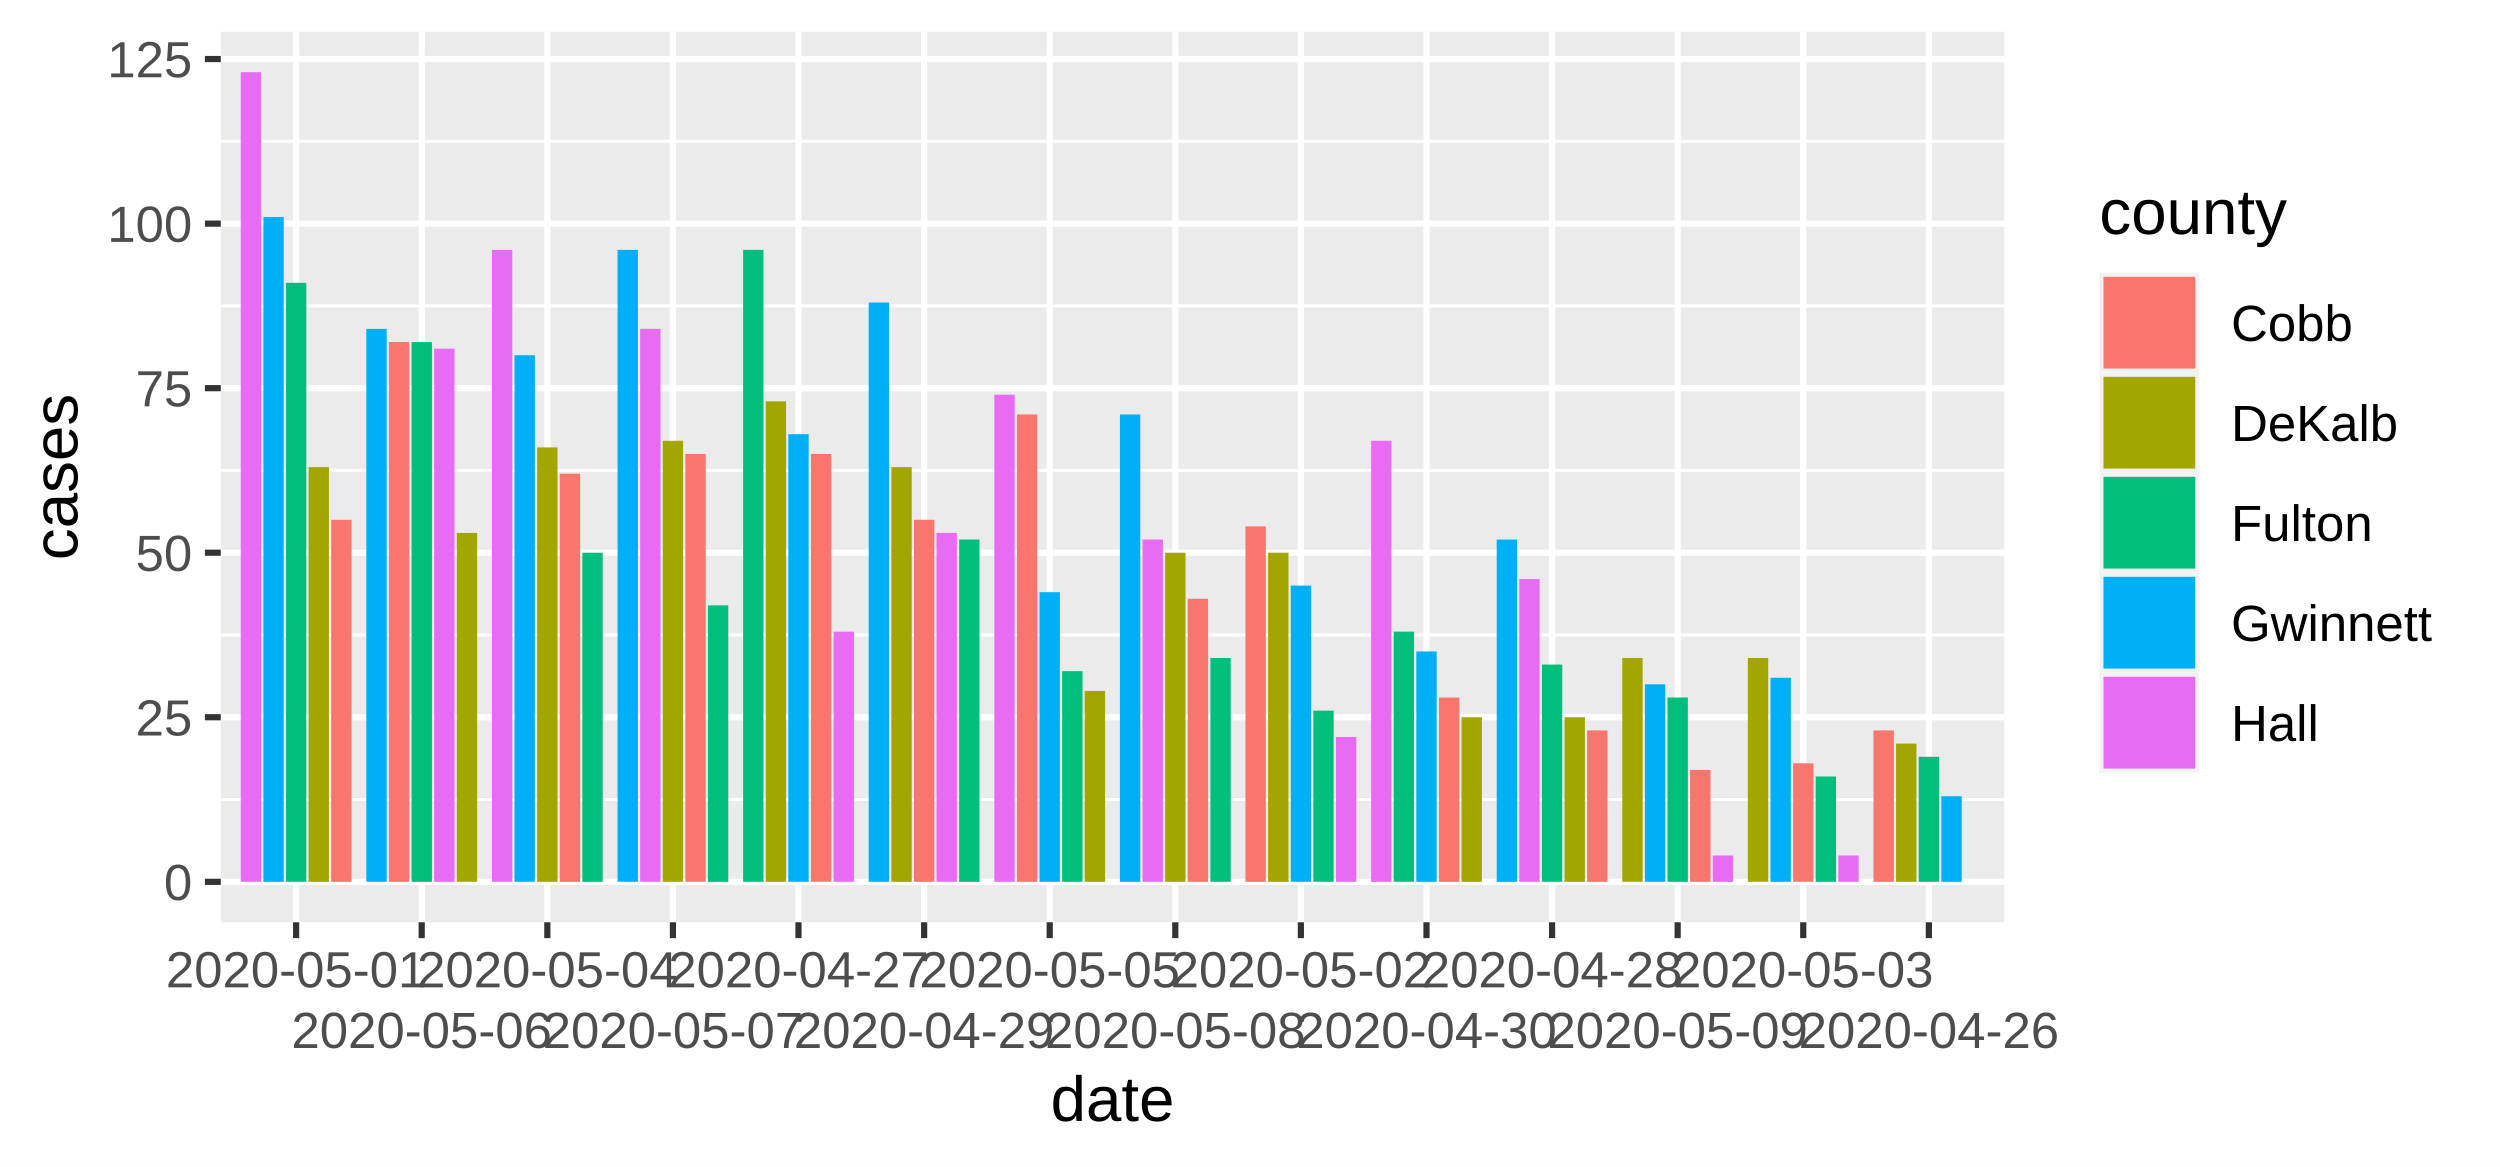
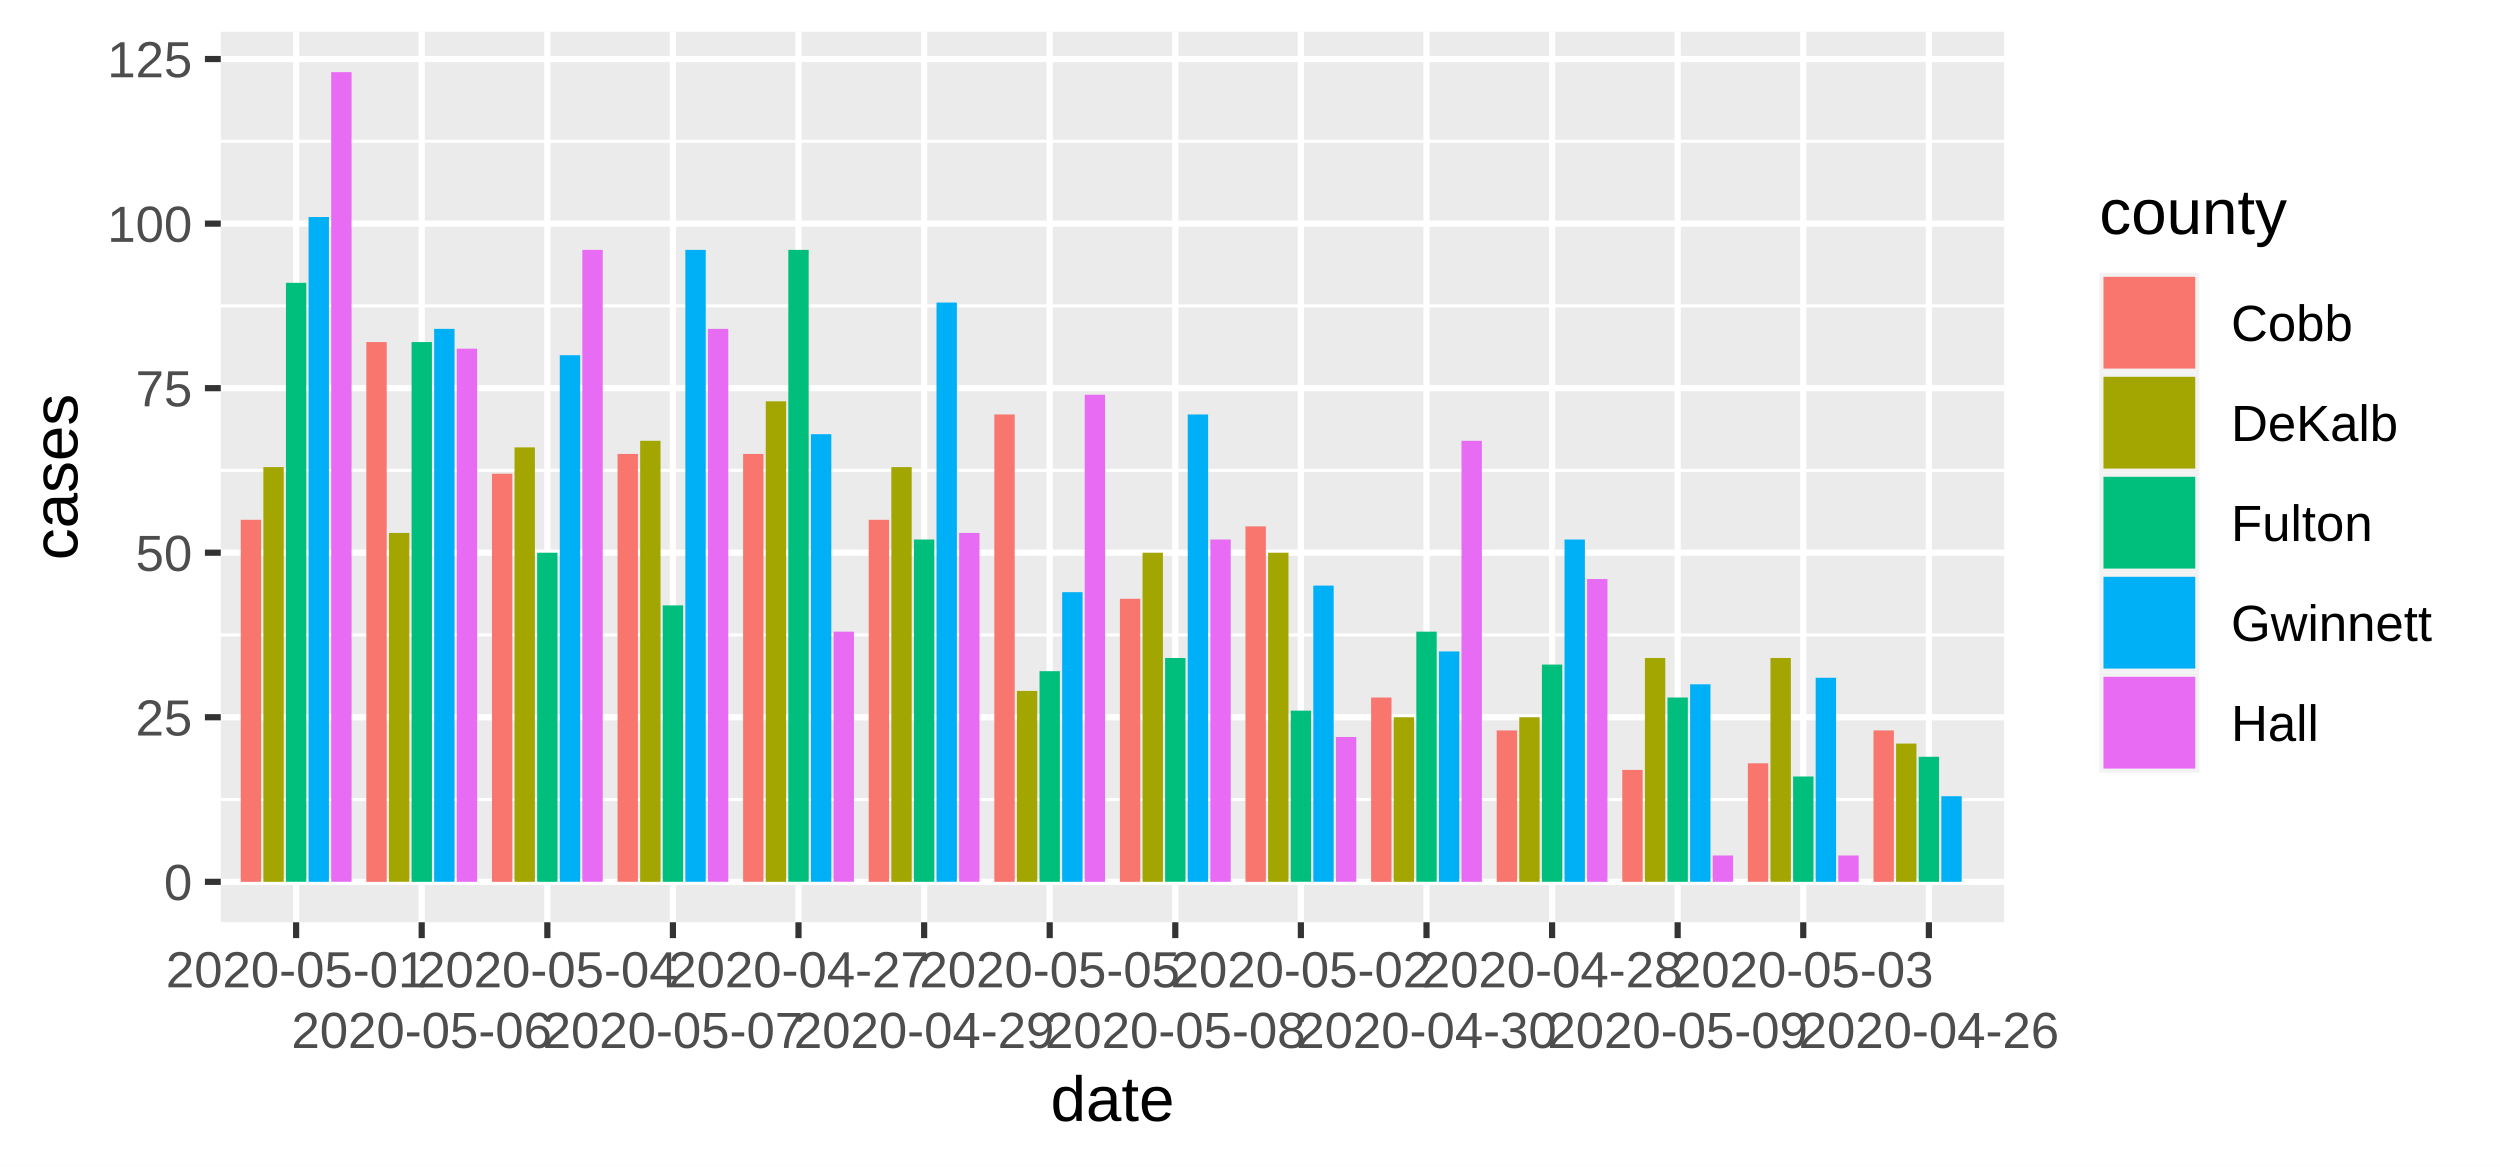
<svg xmlns="http://www.w3.org/2000/svg" class="svglite" width="432.00pt" height="201.60pt" viewBox="0 0 432.00 201.60">
  <defs>
    <style type="text/css">
    .svglite line, .svglite polyline, .svglite polygon, .svglite path, .svglite rect, .svglite circle {
      fill: none;
      stroke: #000000;
      stroke-linecap: round;
      stroke-linejoin: round;
      stroke-miterlimit: 10.00;
    }
    .svglite text {
      white-space: pre;
    }
  </style>
  </defs>
  <rect width="100%" height="100%" style="stroke: none; fill: #FFFFFF;" />
  <defs>
    <clipPath id="cpMC4wMHw0MzIuMDB8MC4wMHwyMDEuNjA=">
      <rect x="0.00" y="0.00" width="432.00" height="201.60" />
    </clipPath>
  </defs>
  <g clip-path="url(#cpMC4wMHw0MzIuMDB8MC4wMHwyMDEuNjA=)">
    <rect x="0.00" y="0.00" width="432.00" height="201.60" style="stroke-width: 1.07; stroke: #FFFFFF; fill: #FFFFFF;" />
  </g>
  <defs>
    <clipPath id="cpMzguMTV8MzQ2LjMzfDUuNDh8MTU5LjM3">
      <rect x="38.15" y="5.48" width="308.18" height="153.89" />
    </clipPath>
  </defs>
  <g clip-path="url(#cpMzguMTV8MzQ2LjMzfDUuNDh8MTU5LjM3)">
    <rect x="38.15" y="5.48" width="308.18" height="153.89" style="stroke-width: 1.07; stroke: none; fill: #EBEBEB;" />
    <polyline points="38.15,138.16 346.33,138.16 " style="stroke-width: 0.53; stroke: #FFFFFF; stroke-linecap: butt;" />
    <polyline points="38.15,109.72 346.33,109.72 " style="stroke-width: 0.53; stroke: #FFFFFF; stroke-linecap: butt;" />
    <polyline points="38.15,81.29 346.33,81.29 " style="stroke-width: 0.53; stroke: #FFFFFF; stroke-linecap: butt;" />
    <polyline points="38.15,52.85 346.33,52.85 " style="stroke-width: 0.53; stroke: #FFFFFF; stroke-linecap: butt;" />
    <polyline points="38.15,24.42 346.33,24.42 " style="stroke-width: 0.53; stroke: #FFFFFF; stroke-linecap: butt;" />
    <polyline points="38.15,152.38 346.33,152.38 " style="stroke-width: 1.07; stroke: #FFFFFF; stroke-linecap: butt;" />
    <polyline points="38.15,123.94 346.33,123.94 " style="stroke-width: 1.07; stroke: #FFFFFF; stroke-linecap: butt;" />
    <polyline points="38.15,95.51 346.33,95.51 " style="stroke-width: 1.07; stroke: #FFFFFF; stroke-linecap: butt;" />
    <polyline points="38.15,67.07 346.33,67.07 " style="stroke-width: 1.07; stroke: #FFFFFF; stroke-linecap: butt;" />
    <polyline points="38.15,38.64 346.33,38.64 " style="stroke-width: 1.07; stroke: #FFFFFF; stroke-linecap: butt;" />
    <polyline points="38.15,10.20 346.33,10.20 " style="stroke-width: 1.07; stroke: #FFFFFF; stroke-linecap: butt;" />
    <polyline points="51.17,159.37 51.17,5.48 " style="stroke-width: 1.07; stroke: #FFFFFF; stroke-linecap: butt;" />
    <polyline points="72.87,159.37 72.87,5.48 " style="stroke-width: 1.07; stroke: #FFFFFF; stroke-linecap: butt;" />
    <polyline points="94.58,159.37 94.58,5.48 " style="stroke-width: 1.07; stroke: #FFFFFF; stroke-linecap: butt;" />
    <polyline points="116.28,159.37 116.28,5.48 " style="stroke-width: 1.07; stroke: #FFFFFF; stroke-linecap: butt;" />
    <polyline points="137.98,159.37 137.98,5.48 " style="stroke-width: 1.07; stroke: #FFFFFF; stroke-linecap: butt;" />
    <polyline points="159.69,159.37 159.69,5.48 " style="stroke-width: 1.07; stroke: #FFFFFF; stroke-linecap: butt;" />
    <polyline points="181.39,159.37 181.39,5.48 " style="stroke-width: 1.07; stroke: #FFFFFF; stroke-linecap: butt;" />
    <polyline points="203.09,159.37 203.09,5.48 " style="stroke-width: 1.07; stroke: #FFFFFF; stroke-linecap: butt;" />
    <polyline points="224.79,159.37 224.79,5.48 " style="stroke-width: 1.07; stroke: #FFFFFF; stroke-linecap: butt;" />
    <polyline points="246.50,159.37 246.50,5.48 " style="stroke-width: 1.07; stroke: #FFFFFF; stroke-linecap: butt;" />
    <polyline points="268.20,159.37 268.20,5.48 " style="stroke-width: 1.07; stroke: #FFFFFF; stroke-linecap: butt;" />
    <polyline points="289.90,159.37 289.90,5.48 " style="stroke-width: 1.07; stroke: #FFFFFF; stroke-linecap: butt;" />
    <polyline points="311.60,159.37 311.60,5.48 " style="stroke-width: 1.07; stroke: #FFFFFF; stroke-linecap: butt;" />
    <polyline points="333.31,159.37 333.31,5.48 " style="stroke-width: 1.07; stroke: #FFFFFF; stroke-linecap: butt;" />
-     <rect x="41.60" y="12.47" width="3.52" height="139.90" style="stroke-width: 1.07; stroke: none; stroke-linecap: square; stroke-linejoin: miter; fill: #E76BF3;" />
-     <rect x="45.51" y="37.50" width="3.52" height="114.88" style="stroke-width: 1.07; stroke: none; stroke-linecap: square; stroke-linejoin: miter; fill: #00B0F6;" />
+     <rect x="41.60" y="89.82" width="3.52" height="62.56" style="stroke-width: 1.07; stroke: none; stroke-linecap: square; stroke-linejoin: miter; fill: #F8766D;" />
+     <rect x="45.51" y="80.72" width="3.52" height="71.66" style="stroke-width: 1.07; stroke: none; stroke-linecap: square; stroke-linejoin: miter; fill: #A3A500;" />
    <rect x="49.41" y="48.87" width="3.52" height="103.50" style="stroke-width: 1.07; stroke: none; stroke-linecap: square; stroke-linejoin: miter; fill: #00BF7D;" />
-     <rect x="53.32" y="80.72" width="3.52" height="71.66" style="stroke-width: 1.07; stroke: none; stroke-linecap: square; stroke-linejoin: miter; fill: #A3A500;" />
-     <rect x="57.23" y="89.82" width="3.52" height="62.56" style="stroke-width: 1.07; stroke: none; stroke-linecap: square; stroke-linejoin: miter; fill: #F8766D;" />
-     <rect x="63.30" y="56.83" width="3.52" height="95.54" style="stroke-width: 1.07; stroke: none; stroke-linecap: square; stroke-linejoin: miter; fill: #00B0F6;" />
-     <rect x="67.21" y="59.11" width="3.52" height="93.27" style="stroke-width: 1.07; stroke: none; stroke-linecap: square; stroke-linejoin: miter; fill: #F8766D;" />
+     <rect x="53.32" y="37.50" width="3.52" height="114.88" style="stroke-width: 1.07; stroke: none; stroke-linecap: square; stroke-linejoin: miter; fill: #00B0F6;" />
+     <rect x="57.23" y="12.47" width="3.52" height="139.90" style="stroke-width: 1.07; stroke: none; stroke-linecap: square; stroke-linejoin: miter; fill: #E76BF3;" />
+     <rect x="63.30" y="59.11" width="3.52" height="93.27" style="stroke-width: 1.07; stroke: none; stroke-linecap: square; stroke-linejoin: miter; fill: #F8766D;" />
+     <rect x="67.21" y="92.09" width="3.52" height="60.28" style="stroke-width: 1.07; stroke: none; stroke-linecap: square; stroke-linejoin: miter; fill: #A3A500;" />
    <rect x="71.12" y="59.11" width="3.52" height="93.27" style="stroke-width: 1.07; stroke: none; stroke-linecap: square; stroke-linejoin: miter; fill: #00BF7D;" />
-     <rect x="75.02" y="60.25" width="3.52" height="92.13" style="stroke-width: 1.07; stroke: none; stroke-linecap: square; stroke-linejoin: miter; fill: #E76BF3;" />
-     <rect x="78.93" y="92.09" width="3.52" height="60.28" style="stroke-width: 1.07; stroke: none; stroke-linecap: square; stroke-linejoin: miter; fill: #A3A500;" />
-     <rect x="85.01" y="43.18" width="3.52" height="109.19" style="stroke-width: 1.07; stroke: none; stroke-linecap: square; stroke-linejoin: miter; fill: #E76BF3;" />
-     <rect x="88.91" y="61.38" width="3.52" height="90.99" style="stroke-width: 1.07; stroke: none; stroke-linecap: square; stroke-linejoin: miter; fill: #00B0F6;" />
-     <rect x="92.82" y="77.31" width="3.52" height="75.07" style="stroke-width: 1.07; stroke: none; stroke-linecap: square; stroke-linejoin: miter; fill: #A3A500;" />
-     <rect x="96.73" y="81.86" width="3.52" height="70.52" style="stroke-width: 1.07; stroke: none; stroke-linecap: square; stroke-linejoin: miter; fill: #F8766D;" />
-     <rect x="100.63" y="95.51" width="3.52" height="56.87" style="stroke-width: 1.07; stroke: none; stroke-linecap: square; stroke-linejoin: miter; fill: #00BF7D;" />
-     <rect x="106.71" y="43.18" width="3.52" height="109.19" style="stroke-width: 1.07; stroke: none; stroke-linecap: square; stroke-linejoin: miter; fill: #00B0F6;" />
-     <rect x="110.62" y="56.83" width="3.52" height="95.54" style="stroke-width: 1.07; stroke: none; stroke-linecap: square; stroke-linejoin: miter; fill: #E76BF3;" />
-     <rect x="114.52" y="76.17" width="3.52" height="76.21" style="stroke-width: 1.07; stroke: none; stroke-linecap: square; stroke-linejoin: miter; fill: #A3A500;" />
-     <rect x="118.43" y="78.44" width="3.52" height="73.93" style="stroke-width: 1.07; stroke: none; stroke-linecap: square; stroke-linejoin: miter; fill: #F8766D;" />
-     <rect x="122.33" y="104.61" width="3.52" height="47.77" style="stroke-width: 1.07; stroke: none; stroke-linecap: square; stroke-linejoin: miter; fill: #00BF7D;" />
-     <rect x="128.41" y="43.18" width="3.52" height="109.19" style="stroke-width: 1.07; stroke: none; stroke-linecap: square; stroke-linejoin: miter; fill: #00BF7D;" />
+     <rect x="75.02" y="56.83" width="3.52" height="95.54" style="stroke-width: 1.07; stroke: none; stroke-linecap: square; stroke-linejoin: miter; fill: #00B0F6;" />
+     <rect x="78.93" y="60.25" width="3.52" height="92.13" style="stroke-width: 1.07; stroke: none; stroke-linecap: square; stroke-linejoin: miter; fill: #E76BF3;" />
+     <rect x="85.01" y="81.86" width="3.52" height="70.52" style="stroke-width: 1.07; stroke: none; stroke-linecap: square; stroke-linejoin: miter; fill: #F8766D;" />
+     <rect x="88.91" y="77.31" width="3.52" height="75.07" style="stroke-width: 1.07; stroke: none; stroke-linecap: square; stroke-linejoin: miter; fill: #A3A500;" />
+     <rect x="92.82" y="95.51" width="3.52" height="56.87" style="stroke-width: 1.07; stroke: none; stroke-linecap: square; stroke-linejoin: miter; fill: #00BF7D;" />
+     <rect x="96.73" y="61.38" width="3.52" height="90.99" style="stroke-width: 1.07; stroke: none; stroke-linecap: square; stroke-linejoin: miter; fill: #00B0F6;" />
+     <rect x="100.63" y="43.18" width="3.52" height="109.19" style="stroke-width: 1.07; stroke: none; stroke-linecap: square; stroke-linejoin: miter; fill: #E76BF3;" />
+     <rect x="106.71" y="78.44" width="3.52" height="73.93" style="stroke-width: 1.07; stroke: none; stroke-linecap: square; stroke-linejoin: miter; fill: #F8766D;" />
+     <rect x="110.62" y="76.17" width="3.52" height="76.21" style="stroke-width: 1.07; stroke: none; stroke-linecap: square; stroke-linejoin: miter; fill: #A3A500;" />
+     <rect x="114.52" y="104.61" width="3.52" height="47.77" style="stroke-width: 1.07; stroke: none; stroke-linecap: square; stroke-linejoin: miter; fill: #00BF7D;" />
+     <rect x="118.43" y="43.18" width="3.52" height="109.19" style="stroke-width: 1.07; stroke: none; stroke-linecap: square; stroke-linejoin: miter; fill: #00B0F6;" />
+     <rect x="122.33" y="56.83" width="3.52" height="95.54" style="stroke-width: 1.07; stroke: none; stroke-linecap: square; stroke-linejoin: miter; fill: #E76BF3;" />
+     <rect x="128.41" y="78.44" width="3.52" height="73.93" style="stroke-width: 1.07; stroke: none; stroke-linecap: square; stroke-linejoin: miter; fill: #F8766D;" />
    <rect x="132.32" y="69.35" width="3.52" height="83.03" style="stroke-width: 1.07; stroke: none; stroke-linecap: square; stroke-linejoin: miter; fill: #A3A500;" />
-     <rect x="136.22" y="75.03" width="3.52" height="77.34" style="stroke-width: 1.07; stroke: none; stroke-linecap: square; stroke-linejoin: miter; fill: #00B0F6;" />
-     <rect x="140.13" y="78.44" width="3.52" height="73.93" style="stroke-width: 1.07; stroke: none; stroke-linecap: square; stroke-linejoin: miter; fill: #F8766D;" />
+     <rect x="136.22" y="43.18" width="3.52" height="109.19" style="stroke-width: 1.07; stroke: none; stroke-linecap: square; stroke-linejoin: miter; fill: #00BF7D;" />
+     <rect x="140.13" y="75.03" width="3.52" height="77.34" style="stroke-width: 1.07; stroke: none; stroke-linecap: square; stroke-linejoin: miter; fill: #00B0F6;" />
    <rect x="144.04" y="109.15" width="3.52" height="43.22" style="stroke-width: 1.07; stroke: none; stroke-linecap: square; stroke-linejoin: miter; fill: #E76BF3;" />
-     <rect x="150.11" y="52.28" width="3.52" height="100.09" style="stroke-width: 1.07; stroke: none; stroke-linecap: square; stroke-linejoin: miter; fill: #00B0F6;" />
+     <rect x="150.11" y="89.82" width="3.52" height="62.56" style="stroke-width: 1.07; stroke: none; stroke-linecap: square; stroke-linejoin: miter; fill: #F8766D;" />
    <rect x="154.02" y="80.72" width="3.52" height="71.66" style="stroke-width: 1.07; stroke: none; stroke-linecap: square; stroke-linejoin: miter; fill: #A3A500;" />
-     <rect x="157.93" y="89.82" width="3.52" height="62.56" style="stroke-width: 1.07; stroke: none; stroke-linecap: square; stroke-linejoin: miter; fill: #F8766D;" />
-     <rect x="161.83" y="92.09" width="3.52" height="60.28" style="stroke-width: 1.07; stroke: none; stroke-linecap: square; stroke-linejoin: miter; fill: #E76BF3;" />
-     <rect x="165.74" y="93.23" width="3.52" height="59.15" style="stroke-width: 1.07; stroke: none; stroke-linecap: square; stroke-linejoin: miter; fill: #00BF7D;" />
-     <rect x="171.82" y="68.21" width="3.52" height="84.17" style="stroke-width: 1.07; stroke: none; stroke-linecap: square; stroke-linejoin: miter; fill: #E76BF3;" />
-     <rect x="175.72" y="71.62" width="3.52" height="80.76" style="stroke-width: 1.07; stroke: none; stroke-linecap: square; stroke-linejoin: miter; fill: #F8766D;" />
-     <rect x="179.63" y="102.33" width="3.52" height="50.05" style="stroke-width: 1.07; stroke: none; stroke-linecap: square; stroke-linejoin: miter; fill: #00B0F6;" />
-     <rect x="183.54" y="115.98" width="3.52" height="36.40" style="stroke-width: 1.07; stroke: none; stroke-linecap: square; stroke-linejoin: miter; fill: #00BF7D;" />
-     <rect x="187.44" y="119.39" width="3.52" height="32.99" style="stroke-width: 1.07; stroke: none; stroke-linecap: square; stroke-linejoin: miter; fill: #A3A500;" />
-     <rect x="193.52" y="71.62" width="3.52" height="80.76" style="stroke-width: 1.07; stroke: none; stroke-linecap: square; stroke-linejoin: miter; fill: #00B0F6;" />
-     <rect x="197.43" y="93.23" width="3.52" height="59.15" style="stroke-width: 1.07; stroke: none; stroke-linecap: square; stroke-linejoin: miter; fill: #E76BF3;" />
-     <rect x="201.33" y="95.51" width="3.52" height="56.87" style="stroke-width: 1.07; stroke: none; stroke-linecap: square; stroke-linejoin: miter; fill: #A3A500;" />
-     <rect x="205.24" y="103.47" width="3.52" height="48.91" style="stroke-width: 1.07; stroke: none; stroke-linecap: square; stroke-linejoin: miter; fill: #F8766D;" />
-     <rect x="209.15" y="113.70" width="3.52" height="38.67" style="stroke-width: 1.07; stroke: none; stroke-linecap: square; stroke-linejoin: miter; fill: #00BF7D;" />
+     <rect x="157.93" y="93.23" width="3.52" height="59.15" style="stroke-width: 1.07; stroke: none; stroke-linecap: square; stroke-linejoin: miter; fill: #00BF7D;" />
+     <rect x="161.83" y="52.28" width="3.52" height="100.09" style="stroke-width: 1.07; stroke: none; stroke-linecap: square; stroke-linejoin: miter; fill: #00B0F6;" />
+     <rect x="165.74" y="92.09" width="3.52" height="60.28" style="stroke-width: 1.07; stroke: none; stroke-linecap: square; stroke-linejoin: miter; fill: #E76BF3;" />
+     <rect x="171.82" y="71.62" width="3.52" height="80.76" style="stroke-width: 1.07; stroke: none; stroke-linecap: square; stroke-linejoin: miter; fill: #F8766D;" />
+     <rect x="175.72" y="119.39" width="3.52" height="32.99" style="stroke-width: 1.07; stroke: none; stroke-linecap: square; stroke-linejoin: miter; fill: #A3A500;" />
+     <rect x="179.63" y="115.98" width="3.52" height="36.40" style="stroke-width: 1.07; stroke: none; stroke-linecap: square; stroke-linejoin: miter; fill: #00BF7D;" />
+     <rect x="183.54" y="102.33" width="3.52" height="50.05" style="stroke-width: 1.07; stroke: none; stroke-linecap: square; stroke-linejoin: miter; fill: #00B0F6;" />
+     <rect x="187.44" y="68.21" width="3.52" height="84.17" style="stroke-width: 1.07; stroke: none; stroke-linecap: square; stroke-linejoin: miter; fill: #E76BF3;" />
+     <rect x="193.52" y="103.47" width="3.52" height="48.91" style="stroke-width: 1.07; stroke: none; stroke-linecap: square; stroke-linejoin: miter; fill: #F8766D;" />
+     <rect x="197.43" y="95.51" width="3.52" height="56.87" style="stroke-width: 1.07; stroke: none; stroke-linecap: square; stroke-linejoin: miter; fill: #A3A500;" />
+     <rect x="201.33" y="113.70" width="3.52" height="38.67" style="stroke-width: 1.07; stroke: none; stroke-linecap: square; stroke-linejoin: miter; fill: #00BF7D;" />
+     <rect x="205.24" y="71.62" width="3.52" height="80.76" style="stroke-width: 1.07; stroke: none; stroke-linecap: square; stroke-linejoin: miter; fill: #00B0F6;" />
+     <rect x="209.15" y="93.23" width="3.52" height="59.15" style="stroke-width: 1.07; stroke: none; stroke-linecap: square; stroke-linejoin: miter; fill: #E76BF3;" />
    <rect x="215.22" y="90.96" width="3.52" height="61.42" style="stroke-width: 1.07; stroke: none; stroke-linecap: square; stroke-linejoin: miter; fill: #F8766D;" />
    <rect x="219.13" y="95.51" width="3.52" height="56.87" style="stroke-width: 1.07; stroke: none; stroke-linecap: square; stroke-linejoin: miter; fill: #A3A500;" />
-     <rect x="223.04" y="101.19" width="3.52" height="51.18" style="stroke-width: 1.07; stroke: none; stroke-linecap: square; stroke-linejoin: miter; fill: #00B0F6;" />
-     <rect x="226.94" y="122.80" width="3.52" height="29.57" style="stroke-width: 1.07; stroke: none; stroke-linecap: square; stroke-linejoin: miter; fill: #00BF7D;" />
+     <rect x="223.04" y="122.80" width="3.52" height="29.57" style="stroke-width: 1.07; stroke: none; stroke-linecap: square; stroke-linejoin: miter; fill: #00BF7D;" />
+     <rect x="226.94" y="101.19" width="3.52" height="51.18" style="stroke-width: 1.07; stroke: none; stroke-linecap: square; stroke-linejoin: miter; fill: #00B0F6;" />
    <rect x="230.85" y="127.35" width="3.52" height="25.02" style="stroke-width: 1.07; stroke: none; stroke-linecap: square; stroke-linejoin: miter; fill: #E76BF3;" />
-     <rect x="236.93" y="76.17" width="3.52" height="76.21" style="stroke-width: 1.07; stroke: none; stroke-linecap: square; stroke-linejoin: miter; fill: #E76BF3;" />
-     <rect x="240.83" y="109.15" width="3.52" height="43.22" style="stroke-width: 1.07; stroke: none; stroke-linecap: square; stroke-linejoin: miter; fill: #00BF7D;" />
-     <rect x="244.74" y="112.57" width="3.52" height="39.81" style="stroke-width: 1.07; stroke: none; stroke-linecap: square; stroke-linejoin: miter; fill: #00B0F6;" />
-     <rect x="248.65" y="120.53" width="3.52" height="31.85" style="stroke-width: 1.07; stroke: none; stroke-linecap: square; stroke-linejoin: miter; fill: #F8766D;" />
-     <rect x="252.55" y="123.94" width="3.52" height="28.44" style="stroke-width: 1.07; stroke: none; stroke-linecap: square; stroke-linejoin: miter; fill: #A3A500;" />
-     <rect x="258.63" y="93.23" width="3.52" height="59.15" style="stroke-width: 1.07; stroke: none; stroke-linecap: square; stroke-linejoin: miter; fill: #00B0F6;" />
-     <rect x="262.53" y="100.06" width="3.52" height="52.32" style="stroke-width: 1.07; stroke: none; stroke-linecap: square; stroke-linejoin: miter; fill: #E76BF3;" />
+     <rect x="236.93" y="120.53" width="3.52" height="31.85" style="stroke-width: 1.07; stroke: none; stroke-linecap: square; stroke-linejoin: miter; fill: #F8766D;" />
+     <rect x="240.83" y="123.94" width="3.52" height="28.44" style="stroke-width: 1.07; stroke: none; stroke-linecap: square; stroke-linejoin: miter; fill: #A3A500;" />
+     <rect x="244.74" y="109.15" width="3.52" height="43.22" style="stroke-width: 1.07; stroke: none; stroke-linecap: square; stroke-linejoin: miter; fill: #00BF7D;" />
+     <rect x="248.65" y="112.57" width="3.52" height="39.81" style="stroke-width: 1.07; stroke: none; stroke-linecap: square; stroke-linejoin: miter; fill: #00B0F6;" />
+     <rect x="252.55" y="76.17" width="3.52" height="76.21" style="stroke-width: 1.07; stroke: none; stroke-linecap: square; stroke-linejoin: miter; fill: #E76BF3;" />
+     <rect x="258.63" y="126.22" width="3.52" height="26.16" style="stroke-width: 1.07; stroke: none; stroke-linecap: square; stroke-linejoin: miter; fill: #F8766D;" />
+     <rect x="262.53" y="123.94" width="3.52" height="28.44" style="stroke-width: 1.07; stroke: none; stroke-linecap: square; stroke-linejoin: miter; fill: #A3A500;" />
    <rect x="266.44" y="114.84" width="3.52" height="37.53" style="stroke-width: 1.07; stroke: none; stroke-linecap: square; stroke-linejoin: miter; fill: #00BF7D;" />
-     <rect x="270.35" y="123.94" width="3.52" height="28.44" style="stroke-width: 1.07; stroke: none; stroke-linecap: square; stroke-linejoin: miter; fill: #A3A500;" />
-     <rect x="274.25" y="126.22" width="3.52" height="26.16" style="stroke-width: 1.07; stroke: none; stroke-linecap: square; stroke-linejoin: miter; fill: #F8766D;" />
-     <rect x="280.33" y="113.70" width="3.52" height="38.67" style="stroke-width: 1.07; stroke: none; stroke-linecap: square; stroke-linejoin: miter; fill: #A3A500;" />
-     <rect x="284.24" y="118.25" width="3.52" height="34.12" style="stroke-width: 1.07; stroke: none; stroke-linecap: square; stroke-linejoin: miter; fill: #00B0F6;" />
+     <rect x="270.35" y="93.23" width="3.52" height="59.15" style="stroke-width: 1.07; stroke: none; stroke-linecap: square; stroke-linejoin: miter; fill: #00B0F6;" />
+     <rect x="274.25" y="100.06" width="3.52" height="52.32" style="stroke-width: 1.07; stroke: none; stroke-linecap: square; stroke-linejoin: miter; fill: #E76BF3;" />
+     <rect x="280.33" y="133.04" width="3.52" height="19.34" style="stroke-width: 1.07; stroke: none; stroke-linecap: square; stroke-linejoin: miter; fill: #F8766D;" />
+     <rect x="284.24" y="113.70" width="3.52" height="38.67" style="stroke-width: 1.07; stroke: none; stroke-linecap: square; stroke-linejoin: miter; fill: #A3A500;" />
    <rect x="288.14" y="120.53" width="3.52" height="31.85" style="stroke-width: 1.07; stroke: none; stroke-linecap: square; stroke-linejoin: miter; fill: #00BF7D;" />
-     <rect x="292.05" y="133.04" width="3.52" height="19.34" style="stroke-width: 1.07; stroke: none; stroke-linecap: square; stroke-linejoin: miter; fill: #F8766D;" />
+     <rect x="292.05" y="118.25" width="3.52" height="34.12" style="stroke-width: 1.07; stroke: none; stroke-linecap: square; stroke-linejoin: miter; fill: #00B0F6;" />
    <rect x="295.96" y="147.83" width="3.52" height="4.55" style="stroke-width: 1.07; stroke: none; stroke-linecap: square; stroke-linejoin: miter; fill: #E76BF3;" />
-     <rect x="302.03" y="113.70" width="3.52" height="38.67" style="stroke-width: 1.07; stroke: none; stroke-linecap: square; stroke-linejoin: miter; fill: #A3A500;" />
-     <rect x="305.94" y="117.12" width="3.52" height="35.26" style="stroke-width: 1.07; stroke: none; stroke-linecap: square; stroke-linejoin: miter; fill: #00B0F6;" />
-     <rect x="309.85" y="131.90" width="3.52" height="20.47" style="stroke-width: 1.07; stroke: none; stroke-linecap: square; stroke-linejoin: miter; fill: #F8766D;" />
-     <rect x="313.75" y="134.18" width="3.52" height="18.20" style="stroke-width: 1.07; stroke: none; stroke-linecap: square; stroke-linejoin: miter; fill: #00BF7D;" />
+     <rect x="302.03" y="131.90" width="3.52" height="20.47" style="stroke-width: 1.07; stroke: none; stroke-linecap: square; stroke-linejoin: miter; fill: #F8766D;" />
+     <rect x="305.94" y="113.70" width="3.52" height="38.67" style="stroke-width: 1.07; stroke: none; stroke-linecap: square; stroke-linejoin: miter; fill: #A3A500;" />
+     <rect x="309.85" y="134.18" width="3.52" height="18.20" style="stroke-width: 1.07; stroke: none; stroke-linecap: square; stroke-linejoin: miter; fill: #00BF7D;" />
+     <rect x="313.75" y="117.12" width="3.52" height="35.26" style="stroke-width: 1.07; stroke: none; stroke-linecap: square; stroke-linejoin: miter; fill: #00B0F6;" />
    <rect x="317.66" y="147.83" width="3.52" height="4.55" style="stroke-width: 1.07; stroke: none; stroke-linecap: square; stroke-linejoin: miter; fill: #E76BF3;" />
    <rect x="323.74" y="126.22" width="3.52" height="26.16" style="stroke-width: 1.07; stroke: none; stroke-linecap: square; stroke-linejoin: miter; fill: #F8766D;" />
    <rect x="327.64" y="128.49" width="3.52" height="23.89" style="stroke-width: 1.07; stroke: none; stroke-linecap: square; stroke-linejoin: miter; fill: #A3A500;" />
    <rect x="331.55" y="130.77" width="3.52" height="21.61" style="stroke-width: 1.07; stroke: none; stroke-linecap: square; stroke-linejoin: miter; fill: #00BF7D;" />
    <rect x="335.46" y="137.59" width="3.52" height="14.79" style="stroke-width: 1.07; stroke: none; stroke-linecap: square; stroke-linejoin: miter; fill: #00B0F6;" />
    <rect x="339.36" y="152.38" width="3.52" height="0.00" style="stroke-width: 1.07; stroke: none; stroke-linecap: square; stroke-linejoin: miter; fill: #E76BF3;" />
  </g>
  <g clip-path="url(#cpMC4wMHw0MzIuMDB8MC4wMHwyMDEuNjA=)">
    <text x="33.22" y="155.53" text-anchor="end" style="font-size: 8.80px;fill: #4D4D4D; font-family: &quot;Arial&quot;;" textLength="4.90px" lengthAdjust="spacingAndGlyphs">0</text>
    <text x="33.22" y="127.10" text-anchor="end" style="font-size: 8.80px;fill: #4D4D4D; font-family: &quot;Arial&quot;;" textLength="9.79px" lengthAdjust="spacingAndGlyphs">25</text>
    <text x="33.22" y="98.66" text-anchor="end" style="font-size: 8.80px;fill: #4D4D4D; font-family: &quot;Arial&quot;;" textLength="9.79px" lengthAdjust="spacingAndGlyphs">50</text>
    <text x="33.22" y="70.22" text-anchor="end" style="font-size: 8.80px;fill: #4D4D4D; font-family: &quot;Arial&quot;;" textLength="9.79px" lengthAdjust="spacingAndGlyphs">75</text>
    <text x="33.22" y="41.79" text-anchor="end" style="font-size: 8.80px;fill: #4D4D4D; font-family: &quot;Arial&quot;;" textLength="14.69px" lengthAdjust="spacingAndGlyphs">100</text>
    <text x="33.22" y="13.35" text-anchor="end" style="font-size: 8.80px;fill: #4D4D4D; font-family: &quot;Arial&quot;;" textLength="14.69px" lengthAdjust="spacingAndGlyphs">125</text>
    <polyline points="35.41,152.38 38.15,152.38 " style="stroke-width: 1.07; stroke: #333333; stroke-linecap: butt;" />
    <polyline points="35.41,123.94 38.15,123.94 " style="stroke-width: 1.07; stroke: #333333; stroke-linecap: butt;" />
    <polyline points="35.41,95.51 38.15,95.51 " style="stroke-width: 1.07; stroke: #333333; stroke-linecap: butt;" />
    <polyline points="35.41,67.07 38.15,67.07 " style="stroke-width: 1.07; stroke: #333333; stroke-linecap: butt;" />
    <polyline points="35.41,38.64 38.15,38.64 " style="stroke-width: 1.07; stroke: #333333; stroke-linecap: butt;" />
    <polyline points="35.41,10.20 38.15,10.20 " style="stroke-width: 1.07; stroke: #333333; stroke-linecap: butt;" />
    <polyline points="51.17,162.11 51.17,159.37 " style="stroke-width: 1.07; stroke: #333333; stroke-linecap: butt;" />
    <polyline points="72.87,162.11 72.87,159.37 " style="stroke-width: 1.07; stroke: #333333; stroke-linecap: butt;" />
    <polyline points="94.58,162.11 94.58,159.37 " style="stroke-width: 1.07; stroke: #333333; stroke-linecap: butt;" />
    <polyline points="116.28,162.11 116.28,159.37 " style="stroke-width: 1.07; stroke: #333333; stroke-linecap: butt;" />
    <polyline points="137.98,162.11 137.98,159.37 " style="stroke-width: 1.07; stroke: #333333; stroke-linecap: butt;" />
    <polyline points="159.69,162.11 159.69,159.37 " style="stroke-width: 1.07; stroke: #333333; stroke-linecap: butt;" />
    <polyline points="181.39,162.11 181.39,159.37 " style="stroke-width: 1.07; stroke: #333333; stroke-linecap: butt;" />
    <polyline points="203.09,162.11 203.09,159.37 " style="stroke-width: 1.07; stroke: #333333; stroke-linecap: butt;" />
    <polyline points="224.79,162.11 224.79,159.37 " style="stroke-width: 1.07; stroke: #333333; stroke-linecap: butt;" />
    <polyline points="246.50,162.11 246.50,159.37 " style="stroke-width: 1.07; stroke: #333333; stroke-linecap: butt;" />
    <polyline points="268.20,162.11 268.20,159.37 " style="stroke-width: 1.07; stroke: #333333; stroke-linecap: butt;" />
    <polyline points="289.90,162.11 289.90,159.37 " style="stroke-width: 1.07; stroke: #333333; stroke-linecap: butt;" />
    <polyline points="311.60,162.11 311.60,159.37 " style="stroke-width: 1.07; stroke: #333333; stroke-linecap: butt;" />
    <polyline points="333.31,162.11 333.31,159.37 " style="stroke-width: 1.07; stroke: #333333; stroke-linecap: butt;" />
    <text x="51.17" y="170.61" text-anchor="middle" style="font-size: 8.80px;fill: #4D4D4D; font-family: &quot;Arial&quot;;" textLength="45.03px" lengthAdjust="spacingAndGlyphs">2020-05-01</text>
    <text x="94.58" y="170.61" text-anchor="middle" style="font-size: 8.80px;fill: #4D4D4D; font-family: &quot;Arial&quot;;" textLength="45.03px" lengthAdjust="spacingAndGlyphs">2020-05-04</text>
    <text x="137.98" y="170.61" text-anchor="middle" style="font-size: 8.80px;fill: #4D4D4D; font-family: &quot;Arial&quot;;" textLength="45.03px" lengthAdjust="spacingAndGlyphs">2020-04-27</text>
    <text x="181.39" y="170.61" text-anchor="middle" style="font-size: 8.80px;fill: #4D4D4D; font-family: &quot;Arial&quot;;" textLength="45.03px" lengthAdjust="spacingAndGlyphs">2020-05-05</text>
    <text x="224.79" y="170.61" text-anchor="middle" style="font-size: 8.80px;fill: #4D4D4D; font-family: &quot;Arial&quot;;" textLength="45.03px" lengthAdjust="spacingAndGlyphs">2020-05-02</text>
    <text x="268.20" y="170.61" text-anchor="middle" style="font-size: 8.80px;fill: #4D4D4D; font-family: &quot;Arial&quot;;" textLength="45.03px" lengthAdjust="spacingAndGlyphs">2020-04-28</text>
    <text x="311.60" y="170.61" text-anchor="middle" style="font-size: 8.80px;fill: #4D4D4D; font-family: &quot;Arial&quot;;" textLength="45.03px" lengthAdjust="spacingAndGlyphs">2020-05-03</text>
    <text x="72.87" y="181.09" text-anchor="middle" style="font-size: 8.80px;fill: #4D4D4D; font-family: &quot;Arial&quot;;" textLength="45.03px" lengthAdjust="spacingAndGlyphs">2020-05-06</text>
    <text x="116.28" y="181.09" text-anchor="middle" style="font-size: 8.80px;fill: #4D4D4D; font-family: &quot;Arial&quot;;" textLength="45.03px" lengthAdjust="spacingAndGlyphs">2020-05-07</text>
    <text x="159.69" y="181.09" text-anchor="middle" style="font-size: 8.80px;fill: #4D4D4D; font-family: &quot;Arial&quot;;" textLength="45.03px" lengthAdjust="spacingAndGlyphs">2020-04-29</text>
    <text x="203.09" y="181.09" text-anchor="middle" style="font-size: 8.80px;fill: #4D4D4D; font-family: &quot;Arial&quot;;" textLength="45.03px" lengthAdjust="spacingAndGlyphs">2020-05-08</text>
    <text x="246.50" y="181.09" text-anchor="middle" style="font-size: 8.80px;fill: #4D4D4D; font-family: &quot;Arial&quot;;" textLength="45.03px" lengthAdjust="spacingAndGlyphs">2020-04-30</text>
    <text x="289.90" y="181.09" text-anchor="middle" style="font-size: 8.80px;fill: #4D4D4D; font-family: &quot;Arial&quot;;" textLength="45.03px" lengthAdjust="spacingAndGlyphs">2020-05-09</text>
    <text x="333.31" y="181.09" text-anchor="middle" style="font-size: 8.80px;fill: #4D4D4D; font-family: &quot;Arial&quot;;" textLength="45.03px" lengthAdjust="spacingAndGlyphs">2020-04-26</text>
    <text x="192.24" y="193.70" text-anchor="middle" style="font-size: 11.00px; font-family: &quot;Arial&quot;;" textLength="21.41px" lengthAdjust="spacingAndGlyphs">date</text>
    <text transform="translate(13.37,82.43) rotate(-90)" text-anchor="middle" style="font-size: 11.00px; font-family: &quot;Arial&quot;;" textLength="28.74px" lengthAdjust="spacingAndGlyphs">cases</text>
    <rect x="357.29" y="25.85" width="69.23" height="113.16" style="stroke-width: 1.07; stroke: none; fill: #FFFFFF;" />
    <text x="362.77" y="40.43" style="font-size: 11.00px; font-family: &quot;Arial&quot;;" textLength="32.41px" lengthAdjust="spacingAndGlyphs">county</text>
    <rect x="362.77" y="47.12" width="17.28" height="17.28" style="stroke-width: 1.07; stroke: none; fill: #F2F2F2;" />
    <rect x="363.48" y="47.83" width="15.86" height="15.86" style="stroke-width: 1.07; stroke: none; stroke-linecap: square; stroke-linejoin: miter; fill: #F8766D;" />
    <rect x="362.77" y="64.40" width="17.28" height="17.28" style="stroke-width: 1.07; stroke: none; fill: #F2F2F2;" />
    <rect x="363.48" y="65.11" width="15.86" height="15.86" style="stroke-width: 1.07; stroke: none; stroke-linecap: square; stroke-linejoin: miter; fill: #A3A500;" />
    <rect x="362.77" y="81.68" width="17.28" height="17.28" style="stroke-width: 1.07; stroke: none; fill: #F2F2F2;" />
    <rect x="363.48" y="82.39" width="15.86" height="15.86" style="stroke-width: 1.07; stroke: none; stroke-linecap: square; stroke-linejoin: miter; fill: #00BF7D;" />
    <rect x="362.77" y="98.96" width="17.28" height="17.28" style="stroke-width: 1.07; stroke: none; fill: #F2F2F2;" />
    <rect x="363.48" y="99.67" width="15.86" height="15.86" style="stroke-width: 1.07; stroke: none; stroke-linecap: square; stroke-linejoin: miter; fill: #00B0F6;" />
    <rect x="362.77" y="116.24" width="17.28" height="17.28" style="stroke-width: 1.07; stroke: none; fill: #F2F2F2;" />
    <rect x="363.48" y="116.95" width="15.86" height="15.86" style="stroke-width: 1.07; stroke: none; stroke-linecap: square; stroke-linejoin: miter; fill: #E76BF3;" />
    <text x="385.53" y="58.92" style="font-size: 8.80px; font-family: &quot;Arial&quot;;" textLength="21.04px" lengthAdjust="spacingAndGlyphs">Cobb</text>
    <text x="385.53" y="76.20" style="font-size: 8.80px; font-family: &quot;Arial&quot;;" textLength="28.86px" lengthAdjust="spacingAndGlyphs">DeKalb</text>
    <text x="385.53" y="93.48" style="font-size: 8.80px; font-family: &quot;Arial&quot;;" textLength="24.45px" lengthAdjust="spacingAndGlyphs">Fulton</text>
    <text x="385.53" y="110.76" style="font-size: 8.80px; font-family: &quot;Arial&quot;;" textLength="34.71px" lengthAdjust="spacingAndGlyphs">Gwinnett</text>
    <text x="385.53" y="128.04" style="font-size: 8.80px; font-family: &quot;Arial&quot;;" textLength="15.15px" lengthAdjust="spacingAndGlyphs">Hall</text>
  </g>
</svg>
